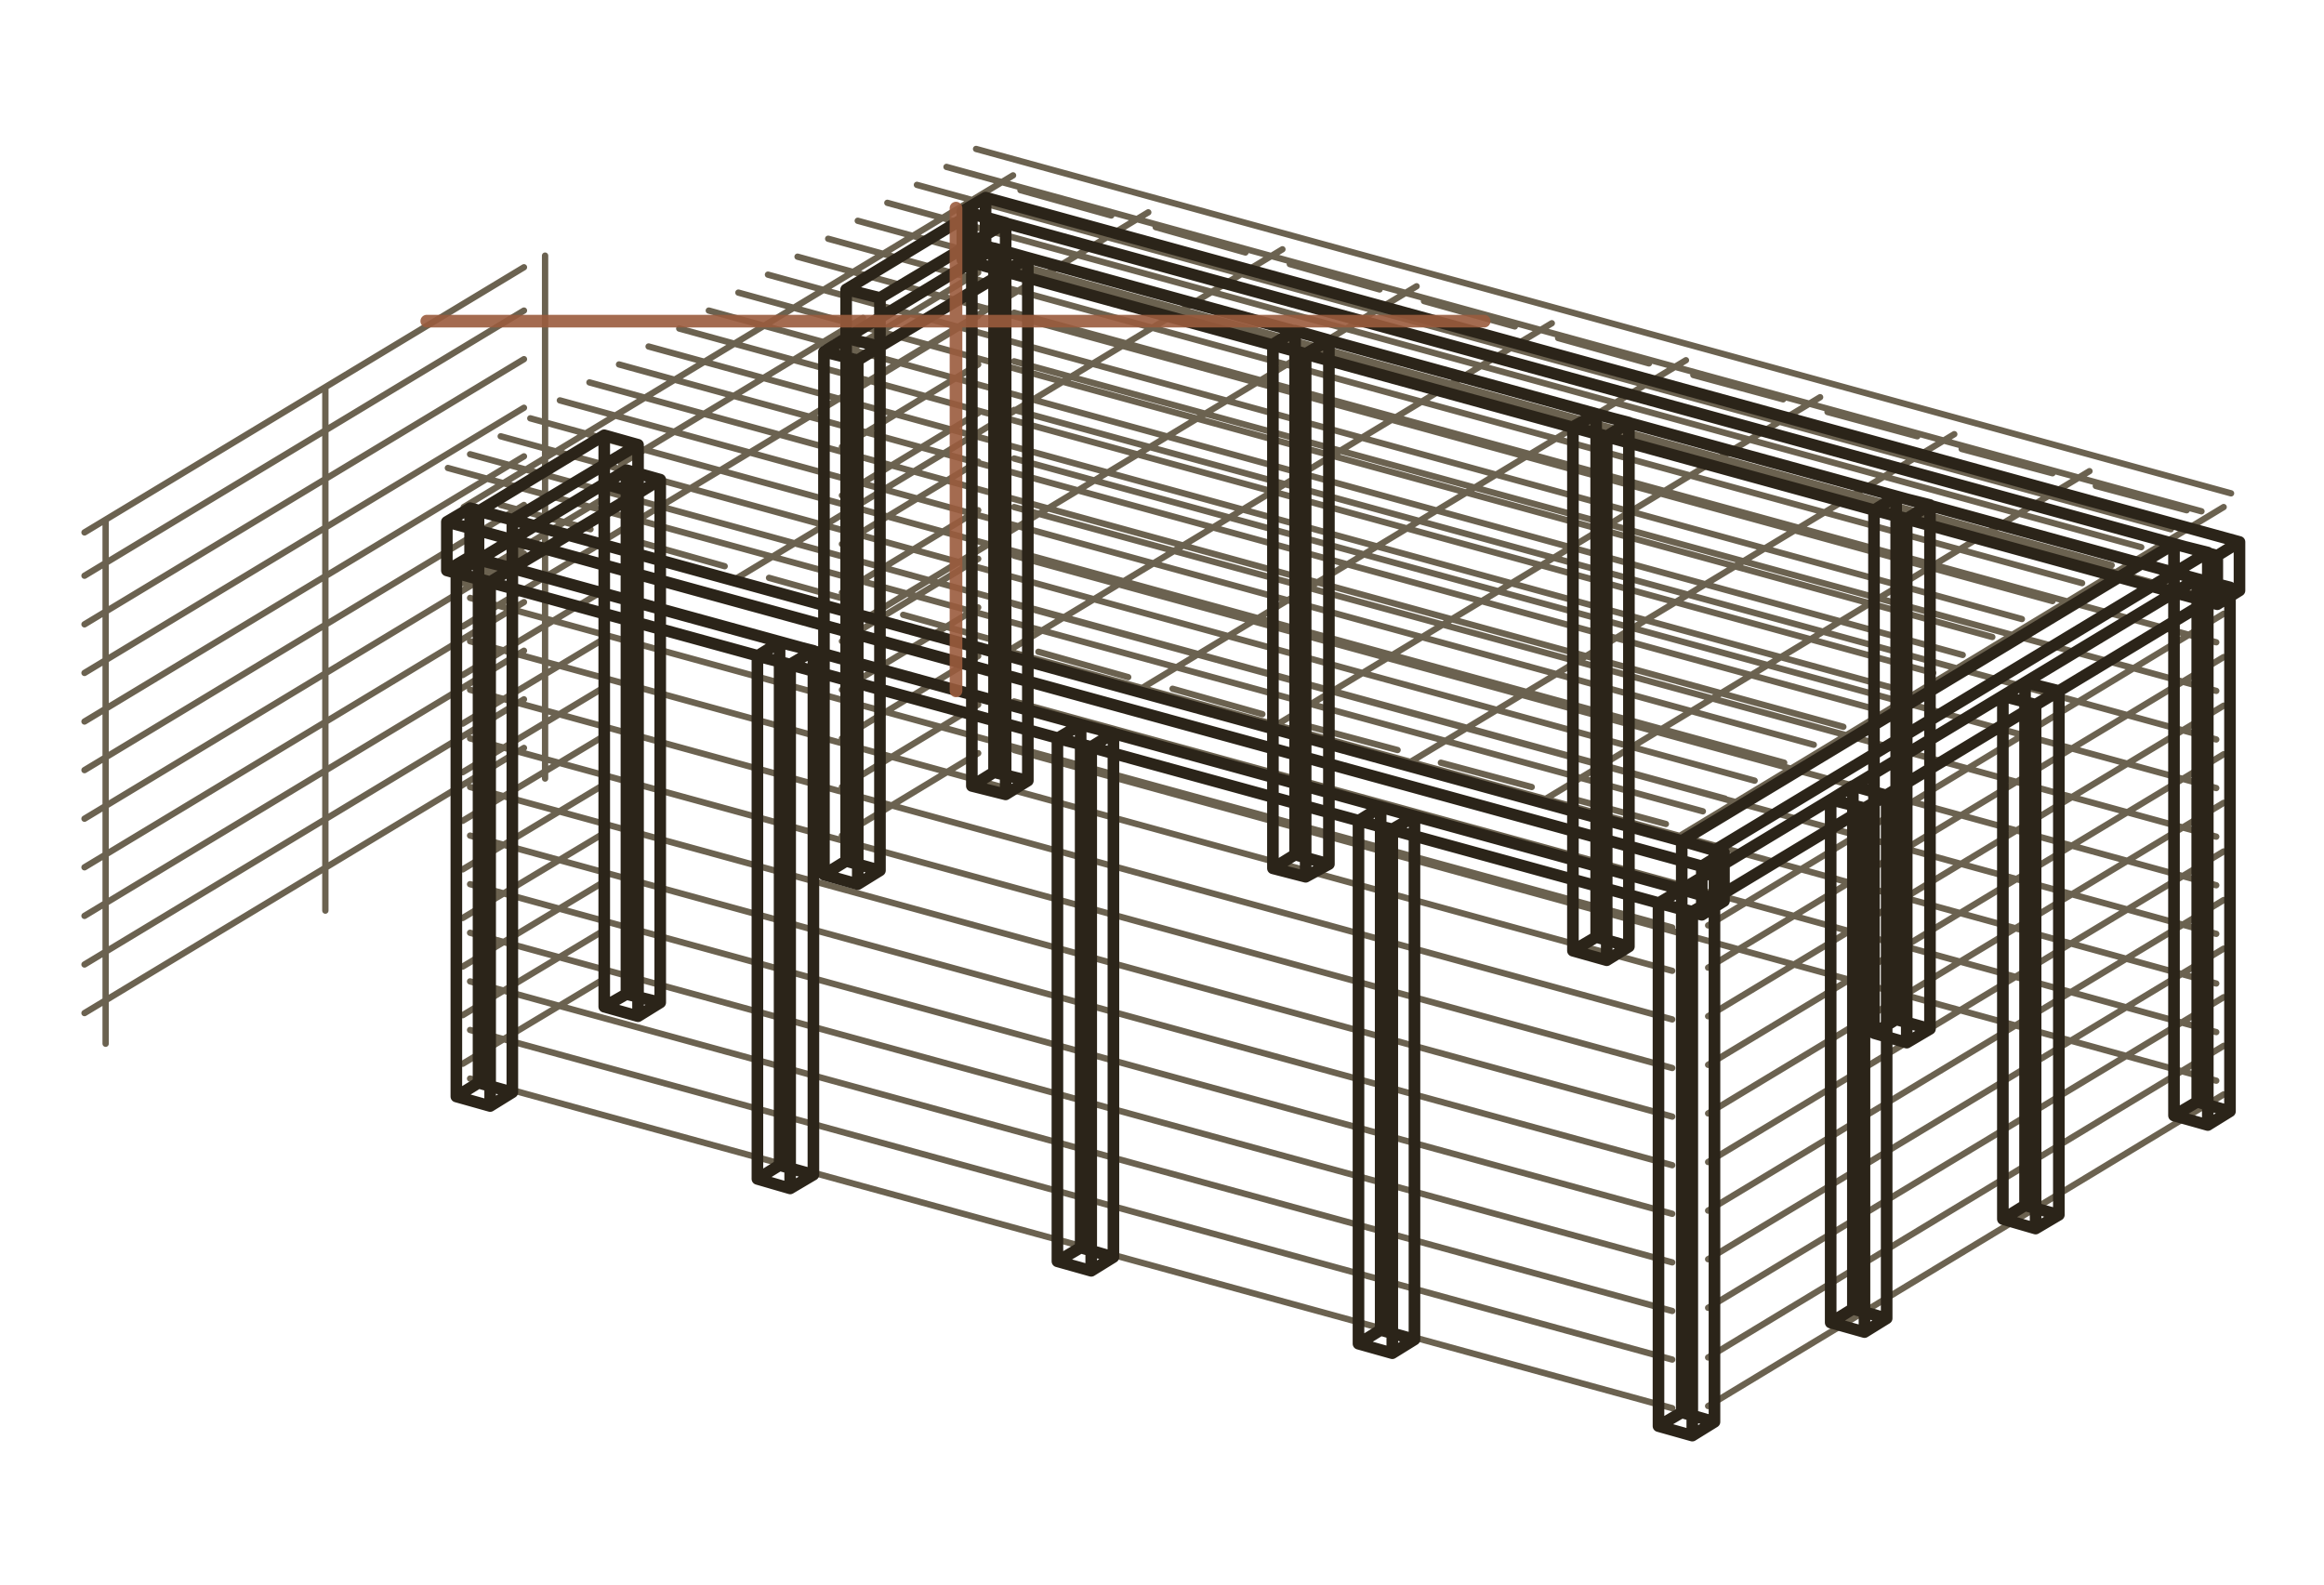
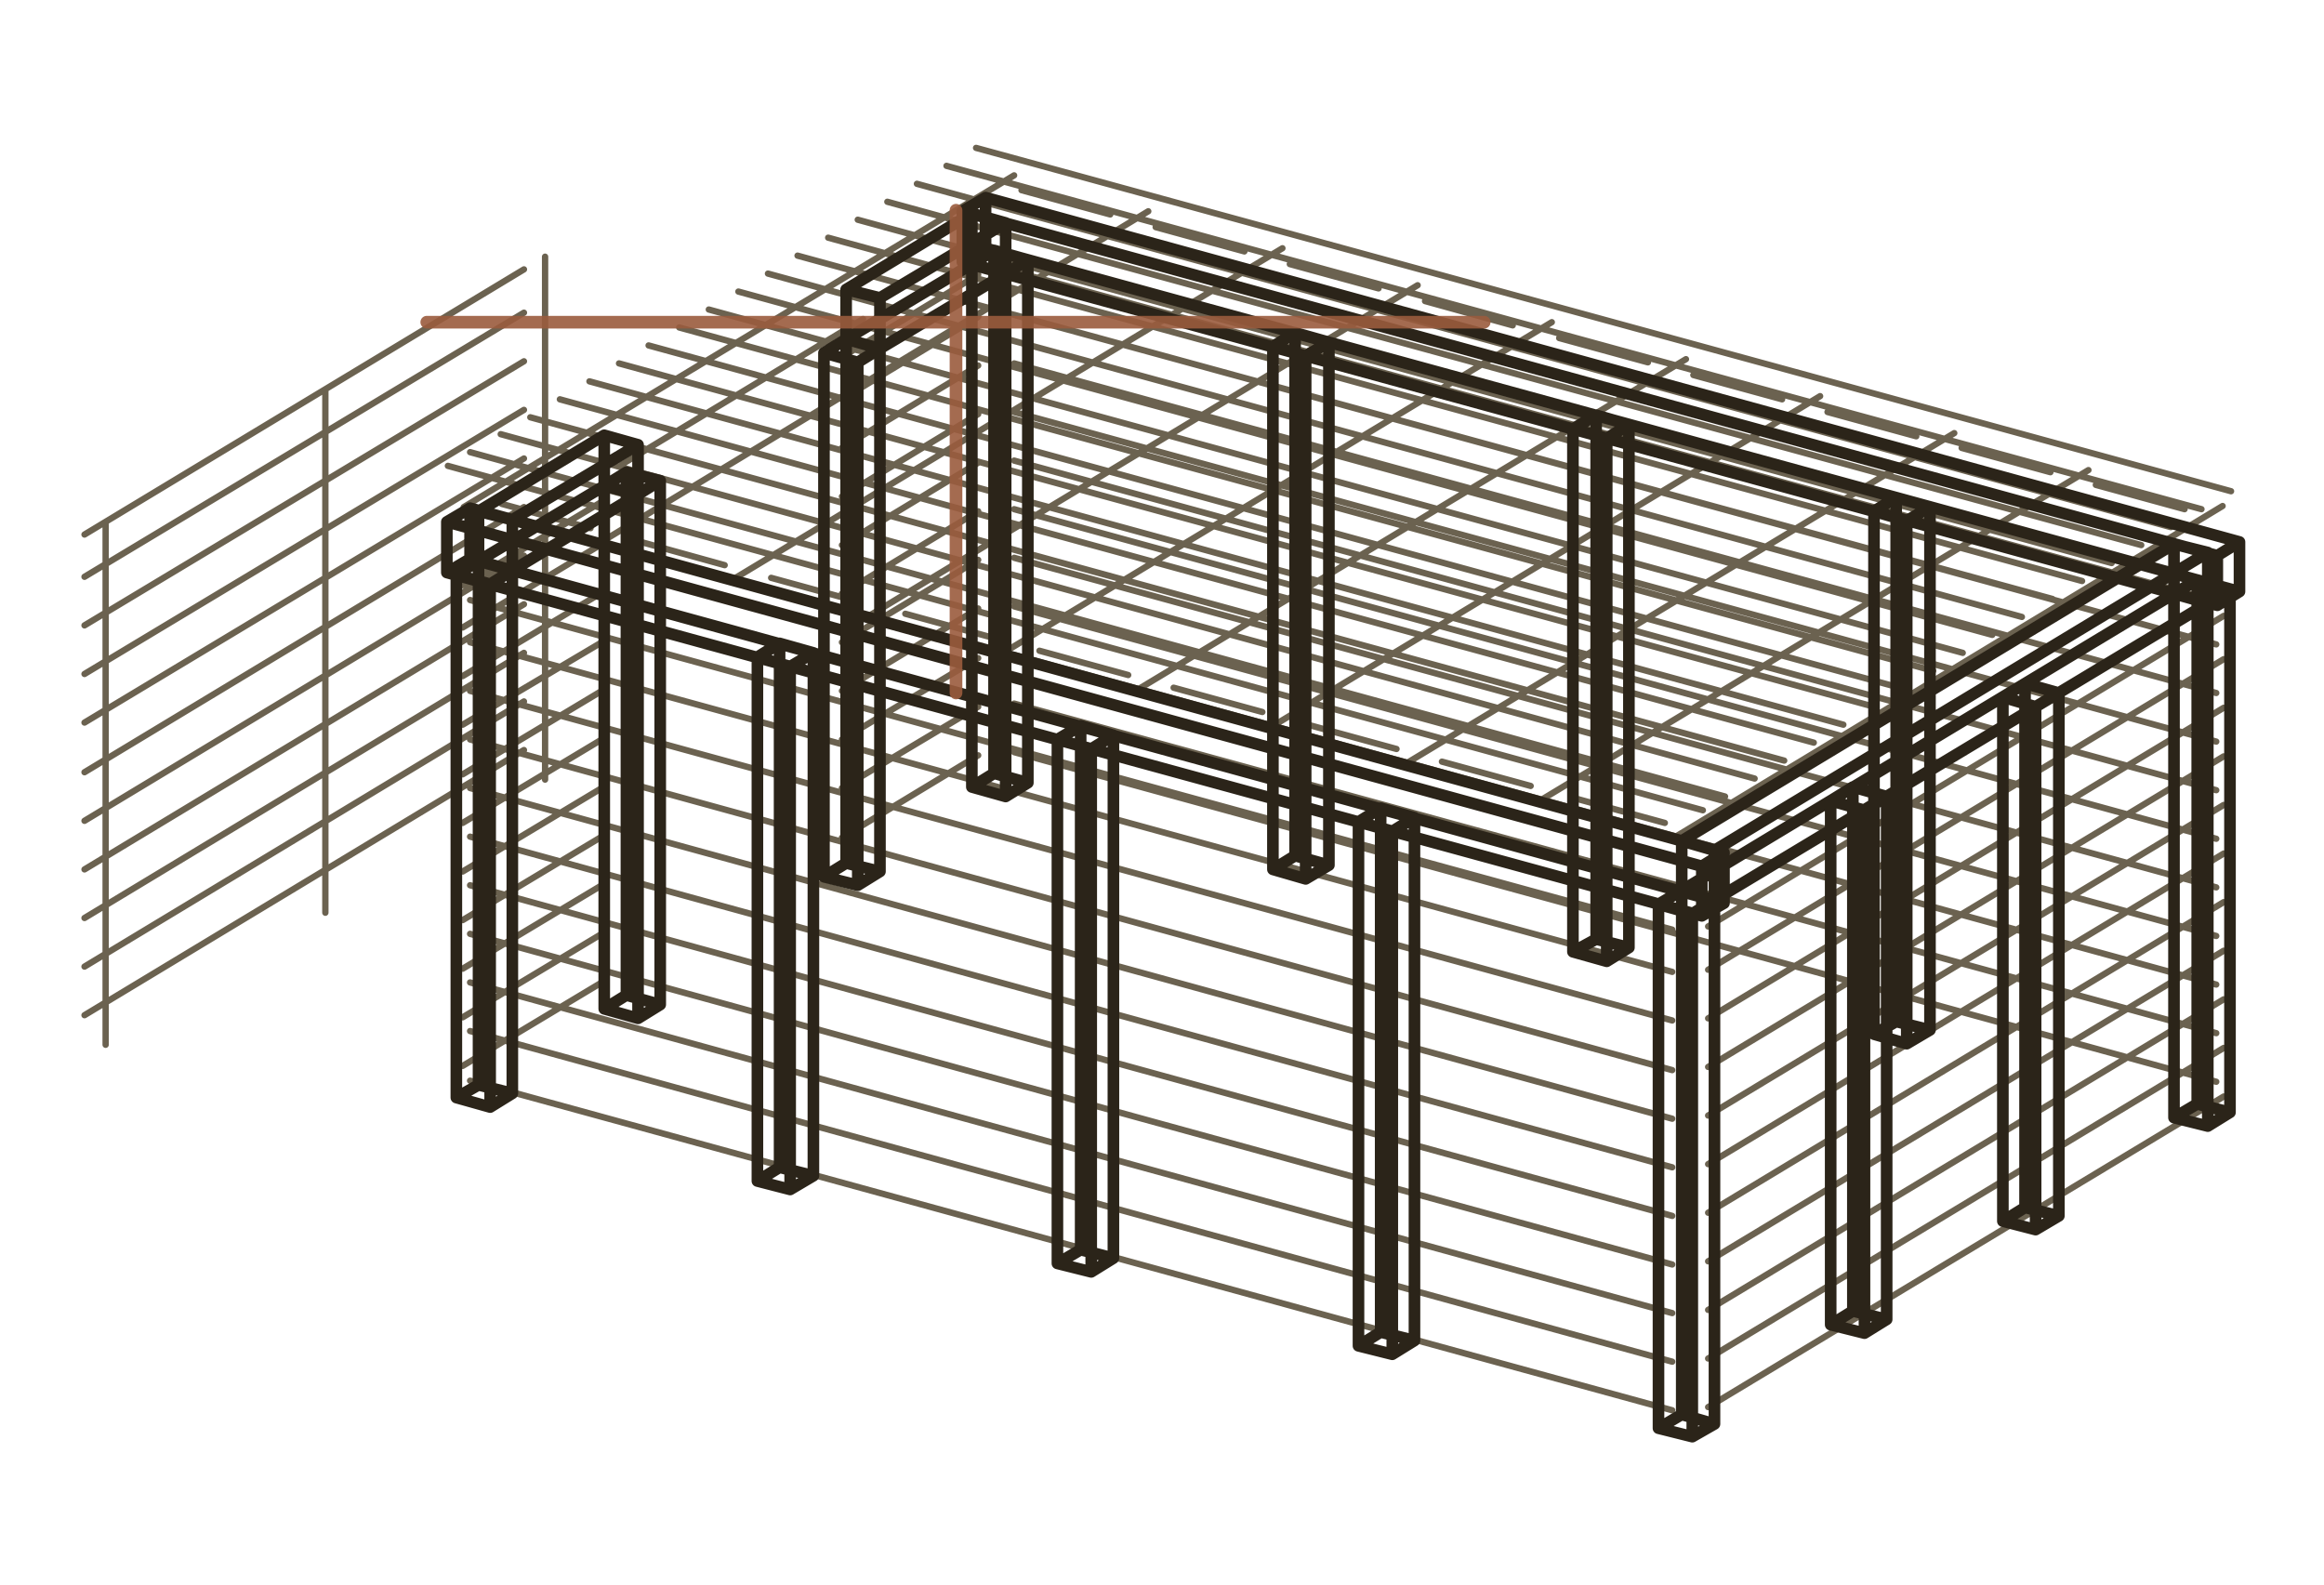
<svg xmlns="http://www.w3.org/2000/svg" viewBox="0 0 220 150" width="220" height="150" role="img">
  <g fill="none" stroke="#6b6250" stroke-width="0.6" stroke-linecap="round">
-     <path d="M96 71L209.8 102.3M96 66.4L209.8 97.7M96 61.8L209.8 93.1M96 57.2L209.8 88.4M96 52.6L209.8 83.8M96 48L209.8 79.2M96 43.4L209.8 74.6M96 38.8L209.8 70M96 34.2L209.8 65.4M96 29.6L209.8 60.8M96 25.5L209.8 56.8M210.5 103.6L161.7 133.1M210.5 99L161.7 128.5M210.5 94.4L161.7 123.8M210.5 89.8L161.7 119.2M210.5 85.2L161.7 114.6M210.5 80.6L161.7 110M210.5 76L161.7 105.4M210.5 71.4L161.7 100.8M210.5 66.8L161.7 96.2M210.5 62.2L161.7 91.6M210.5 58.1L161.7 87.6M158.3 133.3L44.5 102.1M158.3 128.7L44.5 97.5M158.3 124.1L44.5 92.9M158.3 119.5L44.5 88.3M158.3 114.9L44.5 83.7M158.3 110.3L44.5 79.1M158.3 105.7L44.5 74.5M158.3 101.1L44.5 69.9M158.3 96.5L44.5 65.3M158.3 91.9L44.5 60.7M158.3 87.8L44.5 56.6M43.8 100.7L56.8 92.9M79.7 79.1L92.6 71.3M43.8 96.1L56.8 88.3M79.7 74.5L92.6 66.7M43.8 91.5L56.8 83.7M79.7 69.9L92.6 62.1M43.8 86.9L56.8 79.1M79.7 65.3L92.6 57.5M43.8 82.3L56.8 74.5M79.7 60.7L92.6 52.9M43.8 77.7L56.8 69.9M79.7 56.1L92.6 48.3M43.8 73.1L56.8 65.3M79.7 51.5L92.6 43.7M43.8 68.5L56.8 60.7M79.7 46.9L92.6 39.1M43.8 63.9L56.8 56.1M79.7 42.3L92.6 34.5M43.8 59.3L56.8 51.5M79.7 37.7L92.6 29.9M43.8 55.2L56.8 47.4M79.7 33.6L92.6 25.8M43.9 48L95.9 16.6M56.6 51.5L108.7 20.1M69.3 55L121.4 23.6M82 58.5L134.1 27.1M94.8 62L146.9 30.6M107.5 65.5L159.6 34.1M120.2 69L172.3 37.6M132.9 72.5L185 41.1M145.7 76L197.8 44.6M158.4 79.5L210.5 48M96.6 18L105.2 20.4M47.4 47.8L55.9 50.1M109.4 21.5L117.9 23.9M60.1 51.2L68.6 53.6M122.1 25L130.6 27.4M72.8 54.7L81.4 57.1M134.8 28.5L143.4 30.9M85.5 58.2L94.1 60.6M147.5 32L156.1 34.4M98.3 61.7L106.8 64.1M160.3 35.5L168.8 37.8M111 65.2L119.5 67.6M173 39L181.5 41.3M123.7 68.7L132.3 71M185.7 42.5L194.3 44.8M136.4 72.2L145 74.5M198.4 46L207 48.3M149.2 75.7L157.7 78M92.4 14.1L211.2 46.7M89.6 15.8L208.4 48.4M86.8 17.5L205.5 50.1M84 19.2L202.7 51.8M81.2 20.9L199.9 53.5M78.4 22.6L197.1 55.2M75.5 24.3L194.3 56.9M72.7 26L191.4 58.6M69.9 27.7L188.6 60.3M67.1 29.4L185.8 62M64.3 31.1L183 63.7M61.4 32.8L180.2 65.4M58.6 34.5L177.4 67.1M55.8 36.2L174.5 68.8M53 37.9L171.7 70.5M50.2 39.6L168.9 72.2M47.4 41.3L166.1 73.9M44.5 43L163.3 75.6M42.4 44.3L161.2 76.8M58.8 43.9L81.7 30.1M51.6 73.7L51.6 24.2M30.8 86.2L30.8 36.7M10 98.8L10 49.2M8 95.9L49.6 70.8M8 91.3L49.6 66.2M8 86.7L49.6 61.6M8 82.1L49.6 57M8 77.5L49.6 52.4M8 72.9L49.6 47.8M8 68.3L49.6 43.2M8 63.7L49.6 38.6M8 59.1L49.6 34M8 54.5L49.6 29.4M8 50.4L49.6 25.3" />
+     <path d="M96 71.2L209.8 102.4M96 66.6L209.8 97.8M96 62L209.8 93.2M96 57.4L209.8 88.6M96 52.8L209.8 84M96 48.2L209.8 79.4M96 43.6L209.8 74.8M96 39L209.8 70.2M96 34.4L209.8 65.6M96 29.8L209.8 61M96 25.7L209.8 56.9M210.5 103.8L161.7 133.2M210.5 99.2L161.7 128.6M210.5 94.6L161.7 124M210.5 90L161.7 119.4M210.5 85.4L161.7 114.8M210.5 80.8L161.7 110.2M210.5 76.2L161.7 105.6M210.5 71.6L161.7 101M210.5 67L161.7 96.4M210.5 62.4L161.7 91.8M210.5 58.3L161.7 87.7M158.3 133.5L44.5 102.3M158.3 128.9L44.5 97.6M158.3 124.3L44.5 93M158.3 119.7L44.5 88.4M158.3 115.1L44.5 83.8M158.3 110.5L44.5 79.2M158.3 105.9L44.5 74.6M158.3 101.3L44.5 70M158.3 96.6L44.5 65.4M158.3 92L44.5 60.8M158.3 88L44.5 56.8M43.8 100.9L56.8 93.1M79.7 79.3L92.6 71.5M43.8 96.3L56.8 88.5M79.7 74.6L92.6 66.9M43.8 91.7L56.8 83.9M79.7 70L92.6 62.3M43.8 87.1L56.8 79.3M79.7 65.4L92.6 57.6M43.8 82.5L56.8 74.7M79.7 60.8L92.6 53M43.8 77.9L56.8 70.1M79.7 56.2L92.6 48.4M43.8 73.3L56.8 65.5M79.7 51.6L92.6 43.8M43.8 68.6L56.8 60.9M79.7 47L92.6 39.2M43.8 64L56.8 56.2M79.7 42.4L92.6 34.6M43.8 59.4L56.8 51.6M79.7 37.8L92.6 30M43.8 55.4L56.8 47.6M79.7 33.8L92.6 26M43.9 48L96 16.6M56.6 51.5L108.7 20M69.3 54.9L121.4 23.5M82.1 58.4L134.2 27M94.8 61.9L146.9 30.5M107.5 65.4L159.6 34M120.2 68.9L172.3 37.5M132.9 72.4L185 41M145.6 75.9L197.7 44.5M158.3 79.4L210.4 47.9M96.7 18L105.1 20.3M47.5 47.7L55.9 50M109.4 21.5L117.8 23.8M60.3 51.2L68.6 53.5M122.1 25L130.5 27.3M73 54.7L81.4 57M134.9 28.5L143.2 30.8M85.7 58.1L94.1 60.4M147.6 32L156 34.3M98.4 61.6L106.8 63.9M160.3 35.5L168.7 37.8M111.1 65.1L119.5 67.4M173 39L181.4 41.3M123.8 68.6L132.2 70.9M185.7 42.4L194.1 44.7M136.5 72.1L144.9 74.4M198.4 45.9L206.8 48.2M149.2 75.6L157.6 77.9M92.4 14L211.2 46.5M89.6 15.7L208.4 48.2M86.8 17.4L205.5 49.9M84 19.1L202.7 51.6M81.2 20.8L199.9 53.3M78.4 22.5L197.1 55M75.5 24.2L194.3 56.7M72.7 25.9L191.4 58.4M69.9 27.6L188.6 60.1M67.1 29.3L185.8 61.8M64.3 31L183 63.5M61.4 32.7L180.2 65.2M58.6 34.4L177.4 66.9M55.8 36.1L174.5 68.6M53 37.8L171.7 70.3M50.2 39.5L168.9 72M47.4 41.1L166.1 73.7M44.5 42.8L163.3 75.4M42.4 44.1L161.2 76.7M58.8 44L81.7 30.2M51.6 73.8L51.6 24.3M30.8 86.4L30.8 36.9M10 98.9L10 49.4M8 96.1L49.6 71M8 91.5L49.6 66.4M8 86.9L49.6 61.8M8 82.3L49.6 57.2M8 77.7L49.6 52.6M8 73.1L49.6 48M8 68.4L49.6 43.4M8 63.8L49.6 38.8M8 59.2L49.6 34.2M8 54.6L49.6 29.6M8 50.6L49.6 25.5" />
  </g>
  <g fill="none" stroke="#2b2419" stroke-width="1.1" stroke-linecap="round">
-     <path d="M97.3 73.9L95.2 75.2M94.1 73.1L92 74.4M97.3 24.4L95.2 25.7M94.1 23.5L92 24.8M97.3 73.9L94.1 73.1M95.2 75.2L92 74.4M97.3 24.4L94.1 23.5M95.2 25.7L92 24.8M97.3 73.9L97.3 24.4M95.2 75.2L95.2 25.7M94.1 73.1L94.1 23.5M92 74.4L92 24.8M125.8 81.8L123.6 83M122.6 80.9L120.5 82.2M125.8 32.2L123.6 33.5M122.6 31.3L120.5 32.6M125.8 81.8L122.6 80.9M123.6 83L120.5 82.2M125.8 32.2L122.6 31.3M123.6 33.5L120.5 32.6M125.8 81.8L125.8 32.2M123.6 83L123.6 33.5M122.6 80.9L122.6 31.3M120.5 82.2L120.5 32.6M154.2 89.6L152.1 90.9M151.1 88.7L148.9 90M154.2 40L152.1 41.3M151.1 39.2L148.9 40.4M154.2 89.6L151.1 88.7M152.1 90.9L148.9 90M154.2 40L151.1 39.2M152.1 41.3L148.9 40.4M154.2 89.6L154.2 40M152.1 90.9L152.1 41.3M151.1 88.7L151.1 39.2M148.9 90L148.9 40.4M182.7 97.4L180.5 98.7M179.5 96.5L177.4 97.8M182.7 47.8L180.5 49.1M179.5 47L177.4 48.3M182.7 97.4L179.5 96.5M180.5 98.7L177.4 97.8M182.7 47.8L179.5 47M180.5 49.1L177.4 48.3M182.7 97.4L182.7 47.8M180.5 98.7L180.5 49.1M179.5 96.5L179.5 47M177.4 97.8L177.4 48.3M211.1 105.2L209 106.5M208 104.3L205.8 105.6M211.1 55.6L209 56.9M208 54.8L205.8 56.1M211.1 105.2L208 104.3M209 106.5L205.8 105.6M211.1 55.6L208 54.8M209 56.9L205.8 56.1M211.1 105.2L211.1 55.6M209 106.5L209 56.9M208 104.3L208 54.8M205.8 105.6L205.8 56.1M194.9 115L192.7 116.3M191.7 114.1L189.6 115.4M194.9 65.4L192.7 66.7M191.7 64.6L189.6 65.9M194.9 115L191.7 114.1M192.7 116.3L189.6 115.4M194.9 65.4L191.7 64.6M192.7 66.7L189.6 65.9M194.9 115L194.9 65.4M192.7 116.3L192.7 66.7M191.7 114.1L191.7 64.6M189.6 115.4L189.6 65.9M178.6 124.8L176.5 126.1M175.4 123.9L173.3 125.2M178.6 75.3L176.5 76.5M175.4 74.4L173.3 75.7M178.6 124.8L175.4 123.9M176.5 126.1L173.3 125.2M178.6 75.3L175.4 74.4M176.5 76.5L173.3 75.7M178.6 124.8L178.6 75.3M176.5 126.1L176.5 76.5M175.4 123.9L175.4 74.4M173.3 125.2L173.3 75.7M162.3 134.6L160.2 135.9M159.2 133.7L157 135M162.3 85.1L160.2 86.3M159.2 84.2L157 85.5M162.3 134.6L159.2 133.7M160.2 135.9L157 135M162.3 85.1L159.2 84.2M160.2 86.3L157 85.5M162.3 134.6L162.3 85.1M160.2 135.9L160.2 86.3M159.2 133.7L159.2 84.2M157 135L157 85.5M133.9 126.8L131.8 128.1M130.7 125.9L128.6 127.2M133.9 77.3L131.8 78.5M130.7 76.4L128.6 77.7M133.9 126.8L130.7 125.9M131.8 128.1L128.6 127.2M133.9 77.3L130.7 76.4M131.8 78.5L128.6 77.7M133.9 126.8L133.9 77.3M131.8 128.1L131.8 78.5M130.7 125.9L130.7 76.4M128.6 127.2L128.6 77.7M105.4 119L103.3 120.3M102.3 118.1L100.1 119.4M105.4 69.4L103.3 70.7M102.3 68.6L100.1 69.9M105.4 119L102.3 118.1M103.3 120.3L100.1 119.4M105.4 69.4L102.3 68.6M103.3 70.7L100.1 69.9M105.4 119L105.4 69.4M103.3 120.3L103.3 70.7M102.3 118.1L102.3 68.6M100.1 119.4L100.1 69.9M77 111.2L74.8 112.5M73.8 110.3L71.7 111.6M77 61.6L74.8 62.9M73.8 60.8L71.7 62.1M77 111.2L73.8 110.3M74.8 112.5L71.7 111.6M77 61.6L73.8 60.8M74.8 62.9L71.7 62.1M77 111.2L77 61.6M74.8 112.5L74.8 62.9M73.8 110.3L73.8 60.8M71.7 111.6L71.7 62.1M48.5 103.4L46.4 104.7M45.3 102.5L43.2 103.8M48.5 53.8L46.4 55.1M45.3 53L43.2 54.2M48.5 103.4L45.3 102.5M46.4 104.7L43.2 103.8M48.5 53.8L45.3 53M46.4 55.1L43.2 54.2M48.5 103.4L48.5 53.8M46.4 104.7L46.4 55.1M45.3 102.5L45.3 53M43.2 103.8L43.2 54.2M93.3 23.3L91.1 24.6M93.3 18.7L91.1 20M212 55.9L209.9 57.2M212 51.3L209.9 52.6M93.3 23.3L93.3 18.7M91.1 24.6L91.1 20M212 55.9L212 51.3M209.9 57.2L209.9 52.6M93.3 23.3L212 55.9M91.1 24.6L209.9 57.2M93.3 18.7L212 51.3M91.1 20L209.9 52.6M44.5 52.7L42.3 54M44.5 48.1L42.3 49.4M163.2 85.3L161.1 86.6M163.2 80.7L161.1 82M44.5 52.7L44.5 48.1M42.3 54L42.3 49.4M163.2 85.3L163.2 80.7M161.1 86.6L161.1 82M44.5 52.7L163.2 85.3M42.3 54L161.1 86.6M44.5 48.1L163.2 80.7M42.3 49.4L161.1 82M80.1 32L83.3 32.8M80.1 27.4L83.3 28.2M92 24.8L95.2 25.7M92 20.2L95.2 21.1M80.1 32L80.1 27.4M83.3 32.8L83.3 28.2M92 24.8L92 20.2M95.2 25.7L95.2 21.1M80.1 32L92 24.8M83.3 32.8L95.2 25.7M80.1 27.4L92 20.2M83.3 28.2L95.2 21.1M45.3 53L48.5 53.8M45.3 48.4L48.5 49.2M57.2 45.8L60.4 46.7M57.2 41.2L60.4 42.1M45.3 53L45.3 48.4M48.5 53.8L48.5 49.2M57.2 45.8L57.2 41.2M60.4 46.7L60.4 42.1M45.3 53L57.2 45.8M48.5 53.8L60.4 46.7M45.3 48.4L57.2 41.2M48.5 49.2L60.4 42.1M159.2 84.2L162.3 85.1M159.2 79.6L162.3 80.5M205.8 56.1L209 56.9M205.8 51.5L209 52.3M159.2 84.2L159.2 79.6M162.3 85.1L162.3 80.5M205.8 56.1L205.8 51.5M209 56.9L209 52.3M159.2 84.2L205.8 56.1M162.3 85.1L209 56.9M159.2 79.6L205.8 51.5M162.3 80.5L209 52.3M83.3 82.4L81.2 83.7M80.1 81.5L78 82.8M83.3 32.8L81.2 34.1M80.1 32L78 33.3M83.3 82.4L80.1 81.5M81.2 83.7L78 82.8M83.3 32.8L80.1 32M81.2 34.1L78 33.3M83.3 82.4L83.3 32.8M81.2 83.7L81.2 34.1M80.1 81.5L80.1 32M78 82.8L78 33.3M62.5 94.9L60.4 96.2M59.3 94.1L57.2 95.3M62.5 45.4L60.4 46.7M59.3 44.5L57.2 45.8M62.5 94.9L59.3 94.1M60.4 96.2L57.2 95.3M62.5 45.4L59.3 44.5M60.4 46.7L57.2 45.8M62.5 94.9L62.5 45.4M60.4 96.2L60.4 46.7M59.3 94.1L59.3 44.5M57.2 95.3L57.2 45.8" />
+     <path d="M97.3 74.1L95.2 75.4M94.1 73.2L92 74.5M97.3 24.6L95.2 25.9M94.1 23.7L92 25M97.3 74.1L94.1 73.2M95.2 75.4L92 74.5M97.3 24.6L94.1 23.7M95.2 25.9L92 25M97.3 74.1L97.3 24.6M95.2 75.4L95.2 25.9M94.1 73.2L94.1 23.7M92 74.5L92 25M125.8 81.9L123.6 83.2M122.6 81L120.5 82.3M125.8 32.4L123.6 33.7M122.6 31.5L120.5 32.8M125.8 81.9L122.6 81M123.6 83.2L120.5 82.3M125.8 32.4L122.6 31.5M123.6 33.7L120.5 32.8M125.8 81.9L125.8 32.4M123.6 83.2L123.6 33.7M122.6 81L122.6 31.5M120.5 82.3L120.5 32.8M154.2 89.7L152.1 91M151.1 88.9L148.9 90.1M154.2 40.2L152.1 41.5M151.1 39.3L148.9 40.6M154.2 89.7L151.1 88.9M152.1 91L148.9 90.1M154.2 40.2L151.1 39.3M152.1 41.5L148.9 40.6M154.2 89.7L154.2 40.2M152.1 91L152.1 41.5M151.1 88.9L151.1 39.3M148.9 90.1L148.9 40.6M182.7 97.5L180.5 98.8M179.5 96.7L177.4 97.9M182.7 48L180.5 49.3M179.5 47.1L177.4 48.4M182.7 97.5L179.5 96.7M180.5 98.8L177.4 97.9M182.7 48L179.5 47.1M180.5 49.3L177.4 48.4M182.7 97.5L182.7 48M180.5 98.8L180.5 49.3M179.5 96.7L179.5 47.1M177.4 97.9L177.4 48.4M211.1 105.3L209 106.6M208 104.5L205.8 105.8M211.1 55.8L209 57.1M208 54.9L205.8 56.2M211.1 105.3L208 104.5M209 106.6L205.8 105.8M211.1 55.8L208 54.9M209 57.1L205.8 56.2M211.1 105.3L211.1 55.8M209 106.6L209 57.1M208 104.5L208 54.9M205.8 105.8L205.8 56.2M194.9 115.1L192.7 116.4M191.7 114.3L189.6 115.6M194.9 65.6L192.7 66.9M191.7 64.7L189.6 66M194.9 115.1L191.7 114.3M192.7 116.4L189.6 115.6M194.9 65.6L191.7 64.7M192.7 66.9L189.6 66M194.9 115.1L194.9 65.6M192.7 116.4L192.7 66.9M191.7 114.3L191.7 64.7M189.6 115.6L189.6 66M178.6 124.9L176.5 126.2M175.4 124.1L173.3 125.4M178.6 75.4L176.5 76.7M175.4 74.5L173.3 75.8M178.6 124.9L175.4 124.1M176.5 126.2L173.3 125.4M178.6 75.4L175.4 74.5M176.5 76.7L173.3 75.8M178.6 124.9L178.6 75.4M176.5 126.2L176.5 76.7M175.4 124.1L175.4 74.5M173.3 125.4L173.3 75.8M162.3 134.8L160.2 136M159.2 133.9L157 135.2M162.3 85.2L160.2 86.5M159.2 84.3L157 85.6M162.3 134.8L159.2 133.9M160.2 136L157 135.2M162.3 85.2L159.2 84.3M160.2 86.5L157 85.6M162.3 134.8L162.3 85.2M160.2 136L160.2 86.5M159.2 133.9L159.2 84.3M157 135.2L157 85.6M133.9 126.9L131.8 128.2M130.7 126.1L128.6 127.4M133.9 77.4L131.8 78.7M130.7 76.5L128.6 77.8M133.9 126.9L130.7 126.1M131.8 128.2L128.6 127.4M133.9 77.4L130.7 76.5M131.8 78.7L128.6 77.8M133.9 126.9L133.9 77.4M131.8 128.2L131.8 78.7M130.7 126.1L130.7 76.5M128.6 127.4L128.6 77.8M105.4 119.1L103.3 120.4M102.3 118.3L100.1 119.6M105.4 69.6L103.3 70.9M102.3 68.7L100.1 70M105.4 119.1L102.3 118.3M103.3 120.4L100.1 119.6M105.4 69.6L102.3 68.7M103.3 70.9L100.1 70M105.4 119.1L105.4 69.6M103.3 120.4L103.3 70.9M102.3 118.3L102.3 68.7M100.1 119.6L100.1 70M77 111.3L74.8 112.6M73.8 110.5L71.7 111.8M77 61.8L74.8 63.1M73.8 60.9L71.7 62.2M77 111.3L73.8 110.5M74.8 112.6L71.7 111.8M77 61.8L73.8 60.9M74.8 63.1L71.7 62.2M77 111.3L77 61.8M74.8 112.6L74.8 63.1M73.8 110.5L73.8 60.9M71.7 111.8L71.7 62.2M48.5 103.5L46.4 104.8M45.3 102.7L43.2 103.9M48.5 54L46.4 55.3M45.3 53.1L43.2 54.4M48.5 103.5L45.3 102.7M46.4 104.8L43.2 103.9M48.5 54L45.3 53.1M46.4 55.3L43.2 54.4M48.5 103.5L48.5 54M46.4 104.8L46.4 55.3M45.3 102.7L45.3 53.1M43.2 103.9L43.2 54.4M93.3 23.5L91.1 24.8M93.3 18.7L91.1 20M212 56L209.9 57.3M212 51.3L209.9 52.6M93.3 23.5L93.3 18.7M91.1 24.8L91.1 20M212 56L212 51.3M209.9 57.3L209.9 52.6M93.3 23.5L212 56M91.1 24.8L209.9 57.3M93.3 18.7L212 51.3M91.1 20L209.9 52.6M44.5 52.9L42.3 54.2M44.5 48.1L42.3 49.4M163.2 85.5L161.1 86.7M163.2 80.7L161.1 82M44.5 52.9L44.5 48.1M42.3 54.2L42.3 49.4M163.2 85.5L163.2 80.7M161.1 86.7L161.1 82M44.5 52.9L163.2 85.5M42.3 54.2L161.1 86.7M44.5 48.1L163.2 80.7M42.3 49.4L161.1 82M80.1 32.1L83.3 33M80.1 27.4L83.3 28.2M92 25L95.2 25.9M92 20.2L95.2 21.1M80.1 32.1L80.1 27.4M83.3 33L83.3 28.2M92 25L92 20.2M95.2 25.9L95.2 21.1M80.1 32.1L92 25M83.3 33L95.2 25.9M80.1 27.4L92 20.2M83.3 28.2L95.2 21.1M45.3 53.1L48.5 54M45.3 48.4L48.5 49.2M57.2 46L60.4 46.8M57.2 41.2L60.4 42.1M45.3 53.1L45.3 48.4M48.5 54L48.5 49.2M57.2 46L57.2 41.2M60.4 46.8L60.4 42.1M45.3 53.1L57.2 46M48.5 54L60.4 46.8M45.3 48.4L57.2 41.2M48.5 49.2L60.4 42.1M159.2 84.3L162.3 85.2M159.2 79.6L162.3 80.5M205.8 56.2L209 57.1M205.8 51.5L209 52.3M159.2 84.3L159.2 79.6M162.3 85.2L162.3 80.5M205.8 56.2L205.8 51.5M209 57.1L209 52.3M159.2 84.3L205.8 56.2M162.3 85.2L209 57.1M159.2 79.6L205.8 51.5M162.3 80.5L209 52.3M83.3 82.5L81.2 83.8M80.1 81.7L78 83M83.3 33L81.2 34.3M80.1 32.1L78 33.4M83.3 82.5L80.1 81.7M81.2 83.8L78 83M83.3 33L80.1 32.1M81.2 34.3L78 33.4M83.3 82.5L83.3 33M81.2 83.8L81.2 34.3M80.1 81.7L80.1 32.1M78 83L78 33.4M62.5 95.1L60.4 96.4M59.3 94.2L57.2 95.5M62.5 45.5L60.4 46.8M59.3 44.7L57.2 46M62.5 95.1L59.3 94.2M60.4 96.4L57.2 95.5M62.5 45.5L59.3 44.7M60.4 46.8L57.2 46M62.5 95.1L62.5 45.5M60.4 96.4L60.4 46.8M59.3 94.2L59.3 44.7M57.2 95.5L57.2 46" />
  </g>
  <g fill="none" stroke="#9a5b3d" stroke-width="1.2" stroke-linecap="round" opacity="0.9">
-     <path d="M90.5 65.4L90.5 19.7M40.4 30.4L140.5 30.4" />
+     <path d="M90.5 65.6L90.5 19.9M40.4 30.5L140.5 30.5" />
  </g>
</svg>
